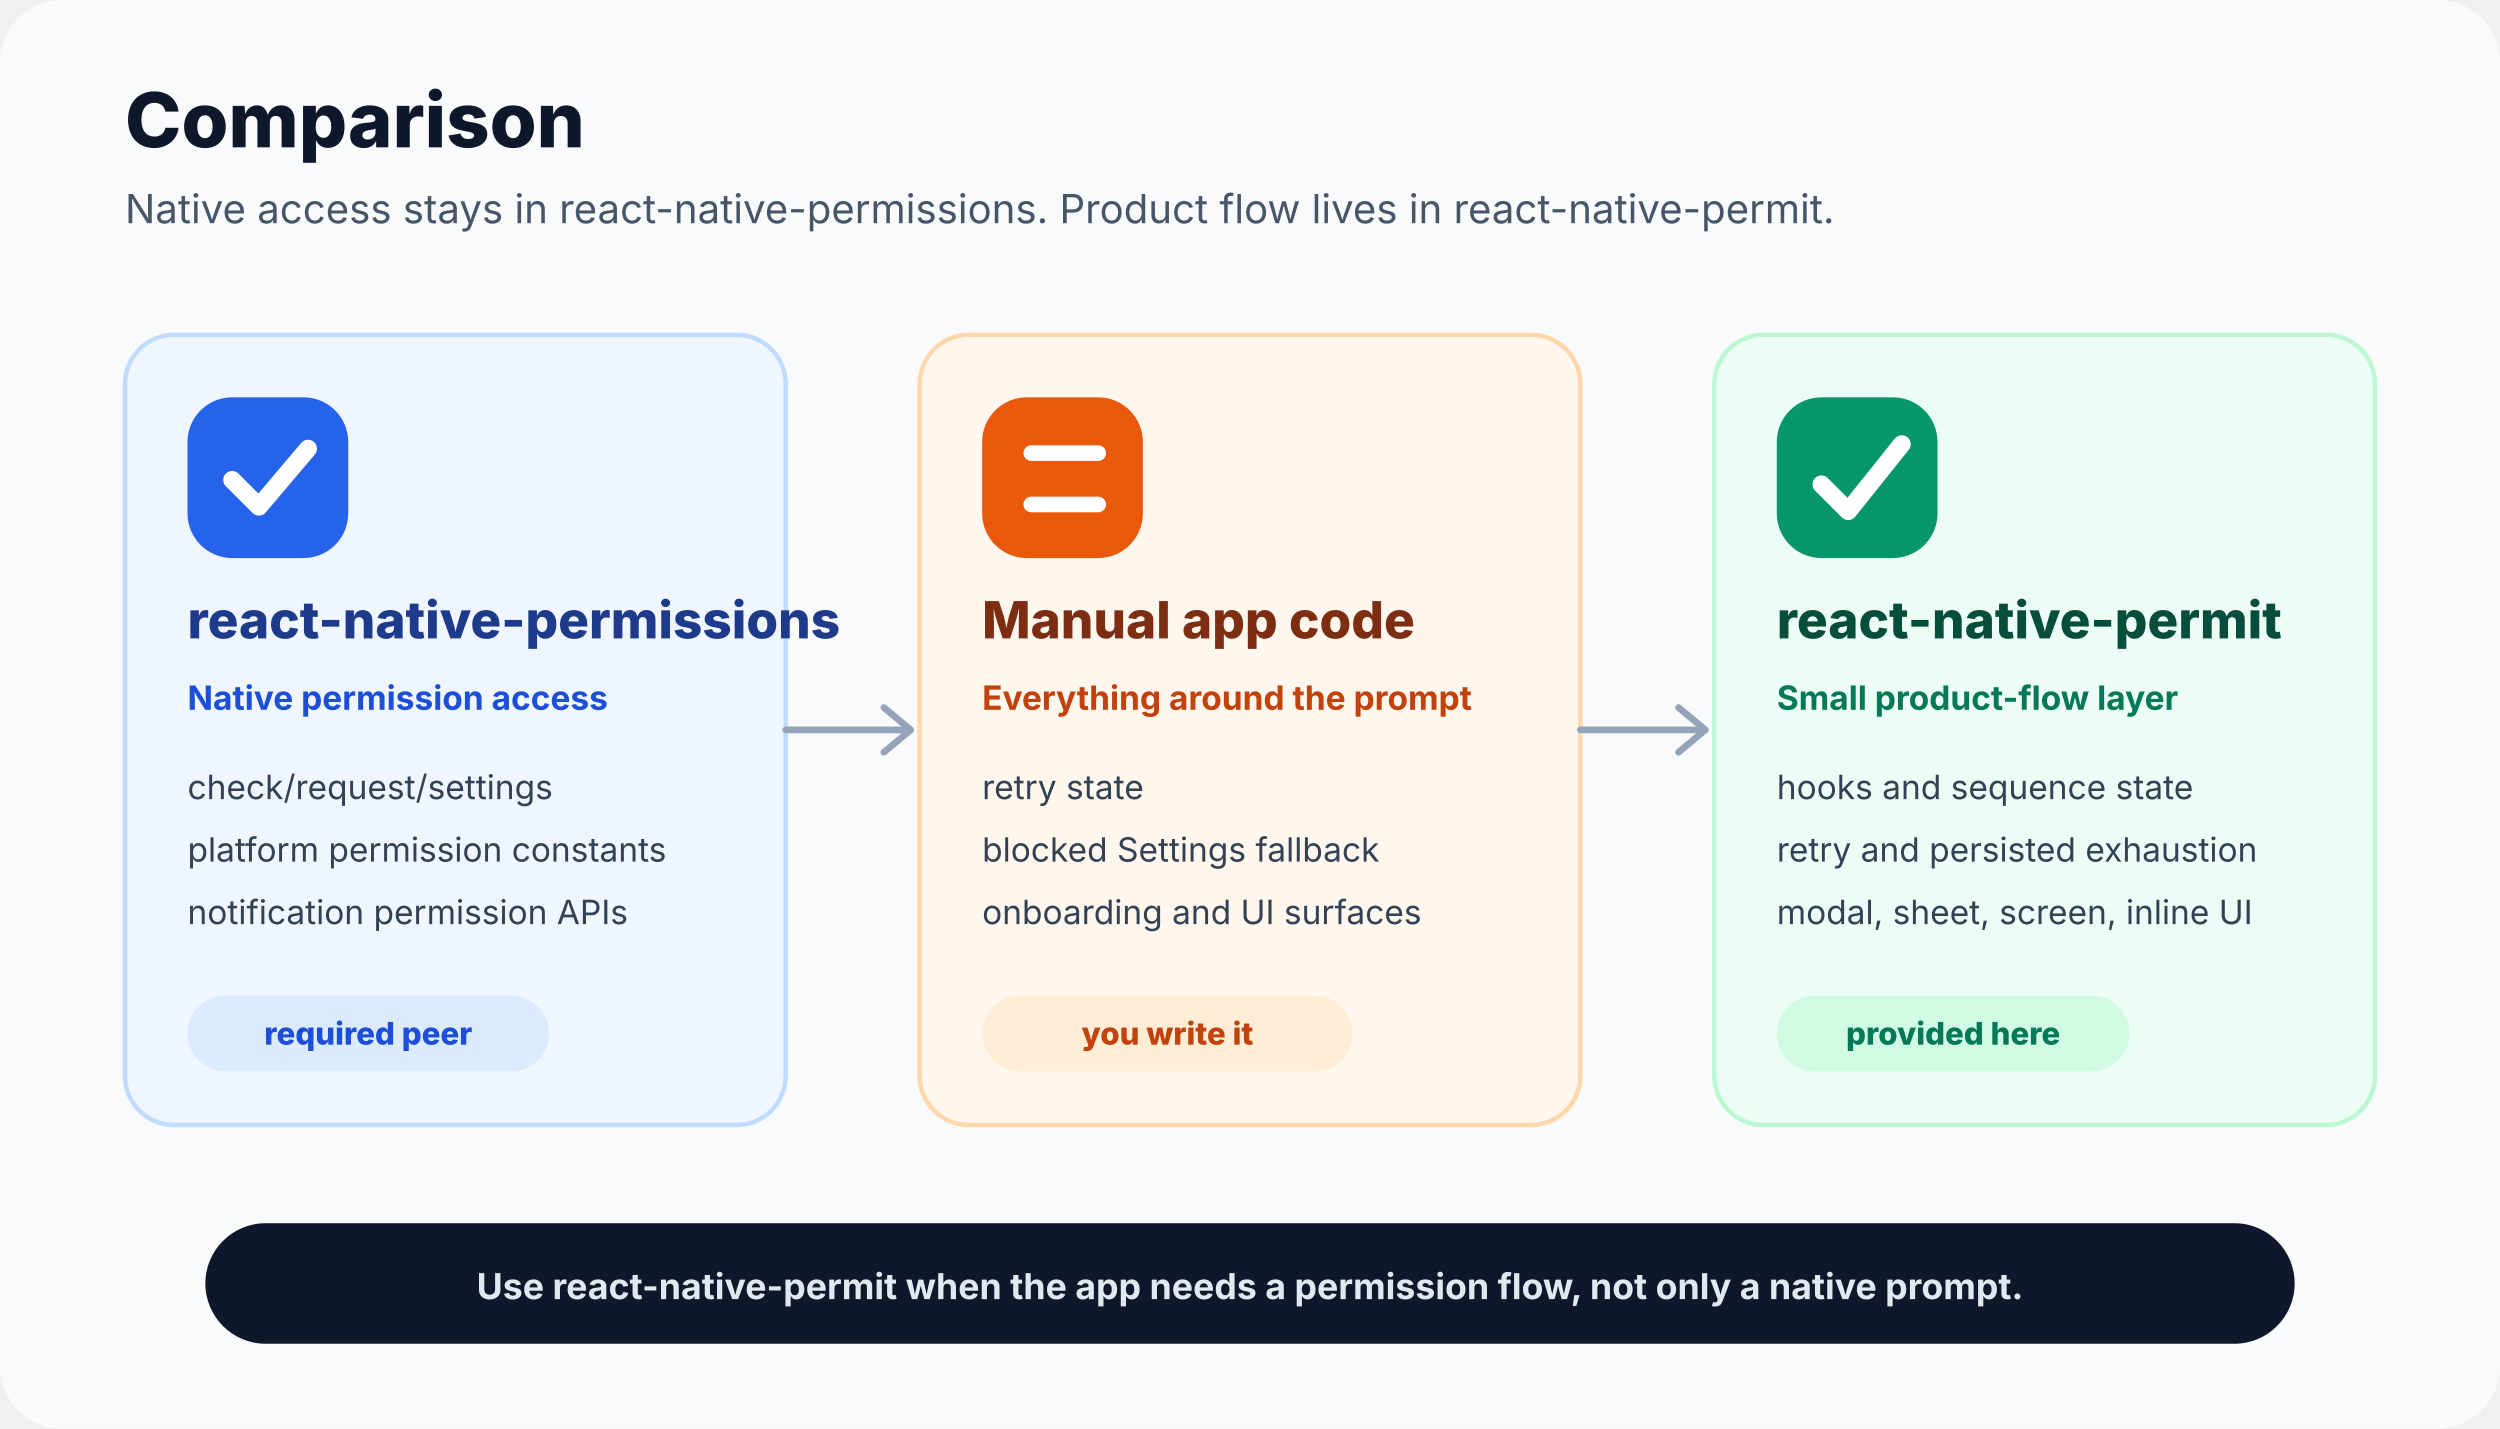
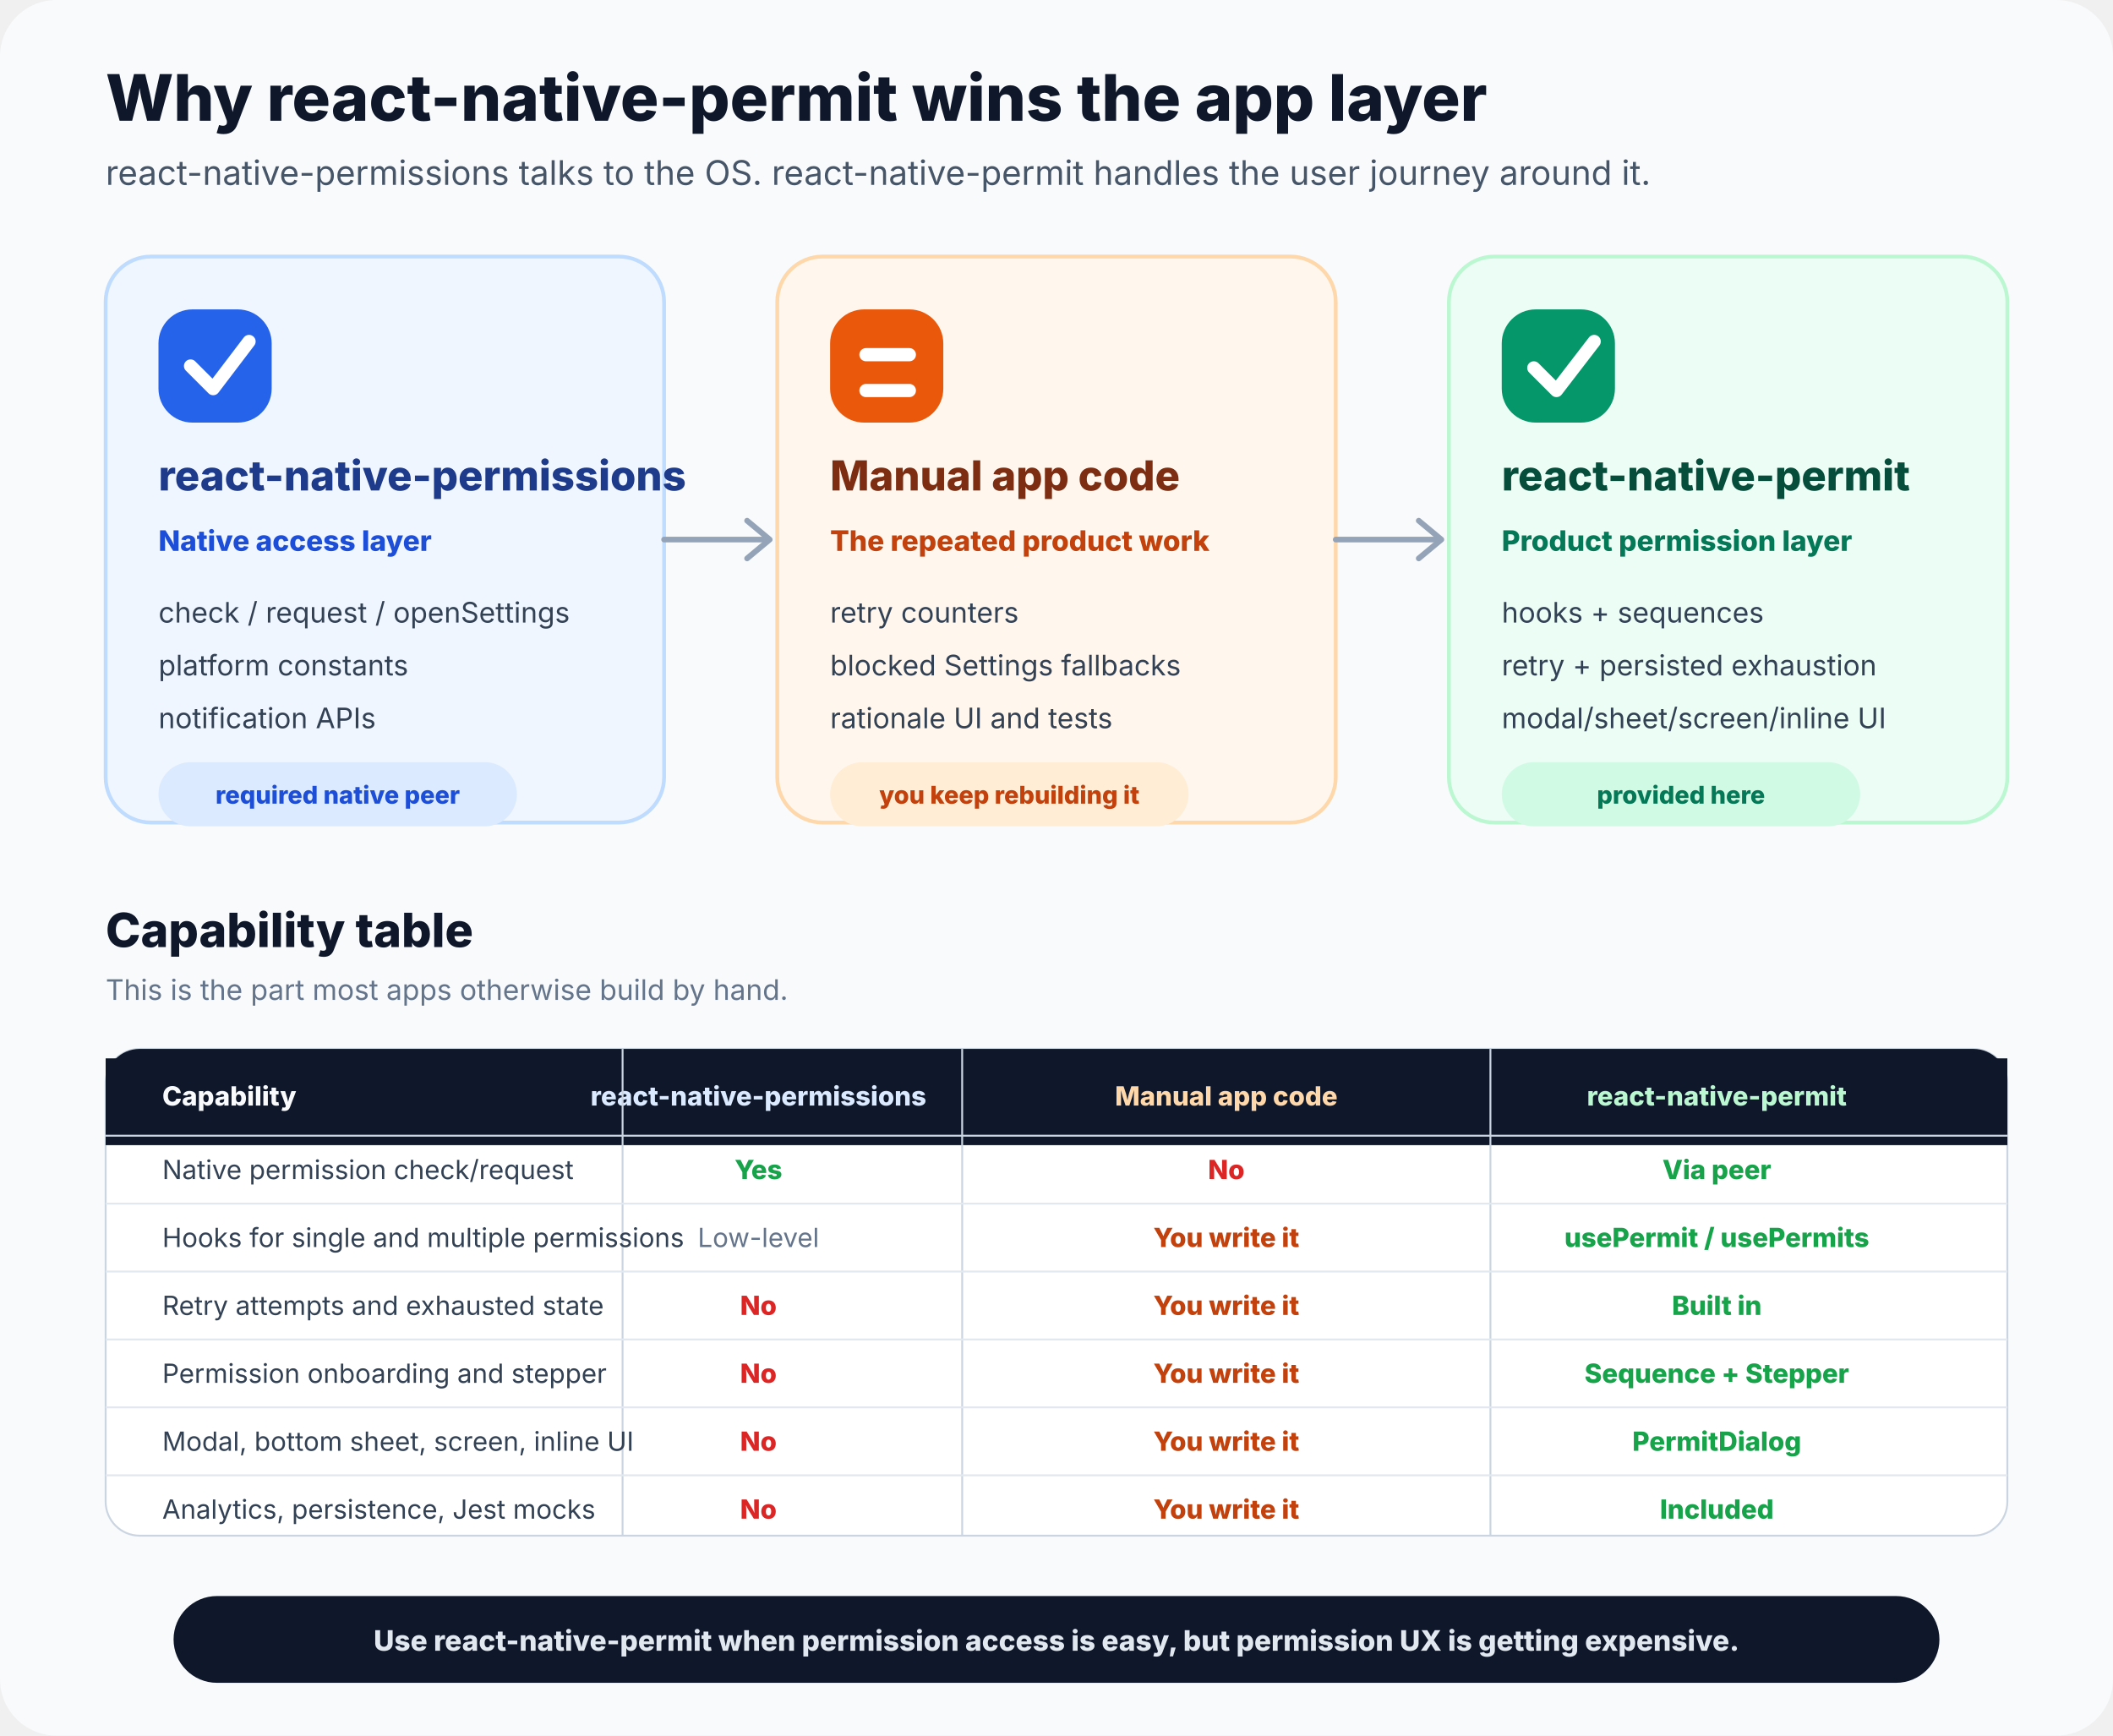
- <svg xmlns="http://www.w3.org/2000/svg" width="1120" height="640" viewBox="0 0 1120 640" fill="none" role="img" aria-labelledby="title desc">
-   <rect width="1120" height="640" rx="28" fill="#F8FAFC" />
-   <text x="56" y="66" fill="#0F172A" font-family="Inter, ui-sans-serif, system-ui" font-size="34" font-weight="800">Comparison</text>
-   <text x="56" y="100" fill="#475569" font-family="Inter, ui-sans-serif, system-ui" font-size="18">Native access stays in react-native-permissions. Product flow lives in react-native-permit.</text>
+ <svg xmlns="http://www.w3.org/2000/svg" width="1120" height="920" viewBox="0 0 1120 920" fill="none" role="img" aria-labelledby="title desc">
+   <rect width="1120" height="920" rx="30" fill="#F8FAFC" />
  <g font-family="Inter, ui-sans-serif, system-ui">
-     <rect x="56" y="150" width="296" height="354" rx="22" fill="#EFF6FF" stroke="#BFDBFE" stroke-width="2" />
-     <rect x="84" y="178" width="72" height="72" rx="20" fill="#2563EB" />
-     <path d="M104 215L116 227L138 201" stroke="#FFFFFF" stroke-width="8" stroke-linecap="round" stroke-linejoin="round" />
-     <text x="84" y="286" fill="#1E3A8A" font-size="23" font-weight="800">react-native-permissions</text>
-     <text x="84" y="318" fill="#1D4ED8" font-size="15" font-weight="700">Native permission access</text>
-     <text x="84" y="358" fill="#334155" font-size="15">check/request/settings</text>
-     <text x="84" y="386" fill="#334155" font-size="15">platform permission constants</text>
-     <text x="84" y="414" fill="#334155" font-size="15">notification permission APIs</text>
-     <rect x="84" y="446" width="162" height="34" rx="17" fill="#DBEAFE" />
-     <text x="165" y="468" text-anchor="middle" fill="#1D4ED8" font-size="14" font-weight="800">required peer</text>
-     <rect x="412" y="150" width="296" height="354" rx="22" fill="#FFF7ED" stroke="#FED7AA" stroke-width="2" />
-     <rect x="440" y="178" width="72" height="72" rx="20" fill="#EA580C" />
-     <path d="M462 203H492" stroke="#FFFFFF" stroke-width="7" stroke-linecap="round" />
-     <path d="M462 226H492" stroke="#FFFFFF" stroke-width="7" stroke-linecap="round" />
-     <text x="440" y="286" fill="#7C2D12" font-size="23" font-weight="800">Manual app code</text>
-     <text x="440" y="318" fill="#C2410C" font-size="15" font-weight="700">Everything around the prompt</text>
-     <text x="440" y="358" fill="#334155" font-size="15">retry state</text>
-     <text x="440" y="386" fill="#334155" font-size="15">blocked Settings fallback</text>
-     <text x="440" y="414" fill="#334155" font-size="15">onboarding and UI surfaces</text>
-     <rect x="440" y="446" width="166" height="34" rx="17" fill="#FFEDD5" />
-     <text x="523" y="468" text-anchor="middle" fill="#C2410C" font-size="14" font-weight="800">you write it</text>
-     <rect x="768" y="150" width="296" height="354" rx="22" fill="#ECFDF5" stroke="#BBF7D0" stroke-width="2" />
-     <rect x="796" y="178" width="72" height="72" rx="20" fill="#059669" />
-     <path d="M816 217L828 229L852 199" stroke="#FFFFFF" stroke-width="8" stroke-linecap="round" stroke-linejoin="round" />
-     <text x="796" y="286" fill="#064E3B" font-size="23" font-weight="800">react-native-permit</text>
-     <text x="796" y="318" fill="#047857" font-size="15" font-weight="700">Small product-flow layer</text>
-     <text x="796" y="358" fill="#334155" font-size="15">hooks and sequence state</text>
-     <text x="796" y="386" fill="#334155" font-size="15">retry and persisted exhaustion</text>
-     <text x="796" y="414" fill="#334155" font-size="15">modal, sheet, screen, inline UI</text>
-     <rect x="796" y="446" width="158" height="34" rx="17" fill="#D1FAE5" />
-     <text x="875" y="468" text-anchor="middle" fill="#047857" font-size="14" font-weight="800">provided here</text>
+     <text x="56" y="64" fill="#0F172A" font-size="34" font-weight="800">Why react-native-permit wins the app layer</text>
+     <text x="56" y="98" fill="#475569" font-size="18">react-native-permissions talks to the OS. react-native-permit handles the user journey around it.</text>
+     <rect x="56" y="136" width="296" height="300" rx="24" fill="#EFF6FF" stroke="#BFDBFE" stroke-width="2" />
+     <rect x="84" y="164" width="60" height="60" rx="18" fill="#2563EB" />
+     <path d="M101 194L113 206L132 181" stroke="#FFFFFF" stroke-width="7" stroke-linecap="round" stroke-linejoin="round" />
+     <text x="84" y="260" fill="#1E3A8A" font-size="22" font-weight="800">react-native-permissions</text>
+     <text x="84" y="292" fill="#1D4ED8" font-size="15" font-weight="800">Native access layer</text>
+     <text x="84" y="330" fill="#334155" font-size="15">check / request / openSettings</text>
+     <text x="84" y="358" fill="#334155" font-size="15">platform constants</text>
+     <text x="84" y="386" fill="#334155" font-size="15">notification APIs</text>
+     <rect x="84" y="404" width="190" height="34" rx="17" fill="#DBEAFE" />
+     <text x="179" y="426" text-anchor="middle" fill="#1D4ED8" font-size="13" font-weight="800">required native peer</text>
+     <rect x="412" y="136" width="296" height="300" rx="24" fill="#FFF7ED" stroke="#FED7AA" stroke-width="2" />
+     <rect x="440" y="164" width="60" height="60" rx="18" fill="#EA580C" />
+     <path d="M459 188H482" stroke="#FFFFFF" stroke-width="7" stroke-linecap="round" />
+     <path d="M459 207H482" stroke="#FFFFFF" stroke-width="7" stroke-linecap="round" />
+     <text x="440" y="260" fill="#7C2D12" font-size="22" font-weight="800">Manual app code</text>
+     <text x="440" y="292" fill="#C2410C" font-size="15" font-weight="800">The repeated product work</text>
+     <text x="440" y="330" fill="#334155" font-size="15">retry counters</text>
+     <text x="440" y="358" fill="#334155" font-size="15">blocked Settings fallbacks</text>
+     <text x="440" y="386" fill="#334155" font-size="15">rationale UI and tests</text>
+     <rect x="440" y="404" width="190" height="34" rx="17" fill="#FFEDD5" />
+     <text x="535" y="426" text-anchor="middle" fill="#C2410C" font-size="13" font-weight="800">you keep rebuilding it</text>
+     <rect x="768" y="136" width="296" height="300" rx="24" fill="#ECFDF5" stroke="#BBF7D0" stroke-width="2" />
+     <rect x="796" y="164" width="60" height="60" rx="18" fill="#059669" />
+     <path d="M813 195L825 207L845 181" stroke="#FFFFFF" stroke-width="7" stroke-linecap="round" stroke-linejoin="round" />
+     <text x="796" y="260" fill="#064E3B" font-size="22" font-weight="800">react-native-permit</text>
+     <text x="796" y="292" fill="#047857" font-size="15" font-weight="800">Product permission layer</text>
+     <text x="796" y="330" fill="#334155" font-size="15">hooks + sequences</text>
+     <text x="796" y="358" fill="#334155" font-size="15">retry + persisted exhaustion</text>
+     <text x="796" y="386" fill="#334155" font-size="15">modal/sheet/screen/inline UI</text>
+     <rect x="796" y="404" width="190" height="34" rx="17" fill="#D1FAE5" />
+     <text x="891" y="426" text-anchor="middle" fill="#047857" font-size="13" font-weight="800">provided here</text>
  </g>
-   <path d="M352 327H406" stroke="#94A3B8" stroke-width="3" stroke-linecap="round" />
-   <path d="M396 317L408 327L396 337" stroke="#94A3B8" stroke-width="3" stroke-linecap="round" stroke-linejoin="round" />
-   <path d="M708 327H762" stroke="#94A3B8" stroke-width="3" stroke-linecap="round" />
-   <path d="M752 317L764 327L752 337" stroke="#94A3B8" stroke-width="3" stroke-linecap="round" stroke-linejoin="round" />
+   <path d="M352 286H406" stroke="#94A3B8" stroke-width="3" stroke-linecap="round" />
+   <path d="M396 276L408 286L396 296" stroke="#94A3B8" stroke-width="3" stroke-linecap="round" stroke-linejoin="round" />
+   <path d="M708 286H762" stroke="#94A3B8" stroke-width="3" stroke-linecap="round" />
+   <path d="M752 276L764 286L752 296" stroke="#94A3B8" stroke-width="3" stroke-linecap="round" stroke-linejoin="round" />
  <g font-family="Inter, ui-sans-serif, system-ui">
-     <rect x="92" y="548" width="936" height="54" rx="27" fill="#0F172A" />
-     <text x="560" y="582" text-anchor="middle" fill="#E2E8F0" font-size="16" font-weight="700">Use react-native-permit when the app needs a permission flow, not only a native prompt.</text>
+     <text x="56" y="502" fill="#0F172A" font-size="25" font-weight="800">Capability table</text>
+     <text x="56" y="530" fill="#64748B" font-size="15">This is the part most apps otherwise build by hand.</text>
+     <rect x="56" y="556" width="1008" height="258" rx="18" fill="#FFFFFF" stroke="#CBD5E1" />
+     <rect x="56" y="556" width="1008" height="46" rx="18" fill="#0F172A" />
+     <path d="M56 584H1064" stroke="#0F172A" stroke-width="46" />
+     <text x="86" y="586" fill="#F8FAFC" font-size="14" font-weight="800">Capability</text>
+     <text x="402" y="586" text-anchor="middle" fill="#DBEAFE" font-size="14" font-weight="800">react-native-permissions</text>
+     <text x="650" y="586" text-anchor="middle" fill="#FED7AA" font-size="14" font-weight="800">Manual app code</text>
+     <text x="910" y="586" text-anchor="middle" fill="#BBF7D0" font-size="14" font-weight="800">react-native-permit</text>
+     <path d="M330 556V814" stroke="#CBD5E1" />
+     <path d="M510 556V814" stroke="#CBD5E1" />
+     <path d="M790 556V814" stroke="#CBD5E1" />
+     <path d="M56 602H1064" stroke="#CBD5E1" />
+     <path d="M56 638H1064" stroke="#E2E8F0" />
+     <path d="M56 674H1064" stroke="#E2E8F0" />
+     <path d="M56 710H1064" stroke="#E2E8F0" />
+     <path d="M56 746H1064" stroke="#E2E8F0" />
+     <path d="M56 782H1064" stroke="#E2E8F0" />
+     <text x="86" y="625" fill="#334155" font-size="14">Native permission check/request</text>
+     <text x="402" y="625" text-anchor="middle" fill="#16A34A" font-size="14" font-weight="800">Yes</text>
+     <text x="650" y="625" text-anchor="middle" fill="#DC2626" font-size="14" font-weight="800">No</text>
+     <text x="910" y="625" text-anchor="middle" fill="#16A34A" font-size="14" font-weight="800">Via peer</text>
+     <text x="86" y="661" fill="#334155" font-size="14">Hooks for single and multiple permissions</text>
+     <text x="402" y="661" text-anchor="middle" fill="#64748B" font-size="14">Low-level</text>
+     <text x="650" y="661" text-anchor="middle" fill="#C2410C" font-size="14" font-weight="800">You write it</text>
+     <text x="910" y="661" text-anchor="middle" fill="#16A34A" font-size="14" font-weight="800">usePermit / usePermits</text>
+     <text x="86" y="697" fill="#334155" font-size="14">Retry attempts and exhausted state</text>
+     <text x="402" y="697" text-anchor="middle" fill="#DC2626" font-size="14" font-weight="800">No</text>
+     <text x="650" y="697" text-anchor="middle" fill="#C2410C" font-size="14" font-weight="800">You write it</text>
+     <text x="910" y="697" text-anchor="middle" fill="#16A34A" font-size="14" font-weight="800">Built in</text>
+     <text x="86" y="733" fill="#334155" font-size="14">Permission onboarding and stepper</text>
+     <text x="402" y="733" text-anchor="middle" fill="#DC2626" font-size="14" font-weight="800">No</text>
+     <text x="650" y="733" text-anchor="middle" fill="#C2410C" font-size="14" font-weight="800">You write it</text>
+     <text x="910" y="733" text-anchor="middle" fill="#16A34A" font-size="14" font-weight="800">Sequence + Stepper</text>
+     <text x="86" y="769" fill="#334155" font-size="14">Modal, bottom sheet, screen, inline UI</text>
+     <text x="402" y="769" text-anchor="middle" fill="#DC2626" font-size="14" font-weight="800">No</text>
+     <text x="650" y="769" text-anchor="middle" fill="#C2410C" font-size="14" font-weight="800">You write it</text>
+     <text x="910" y="769" text-anchor="middle" fill="#16A34A" font-size="14" font-weight="800">PermitDialog</text>
+     <text x="86" y="805" fill="#334155" font-size="14">Analytics, persistence, Jest mocks</text>
+     <text x="402" y="805" text-anchor="middle" fill="#DC2626" font-size="14" font-weight="800">No</text>
+     <text x="650" y="805" text-anchor="middle" fill="#C2410C" font-size="14" font-weight="800">You write it</text>
+     <text x="910" y="805" text-anchor="middle" fill="#16A34A" font-size="14" font-weight="800">Included</text>
+     <rect x="92" y="846" width="936" height="46" rx="23" fill="#0F172A" />
+     <text x="560" y="875" text-anchor="middle" fill="#E2E8F0" font-size="15" font-weight="800">Use react-native-permit when permission access is easy, but permission UX is getting expensive.</text>
  </g>
</svg>
